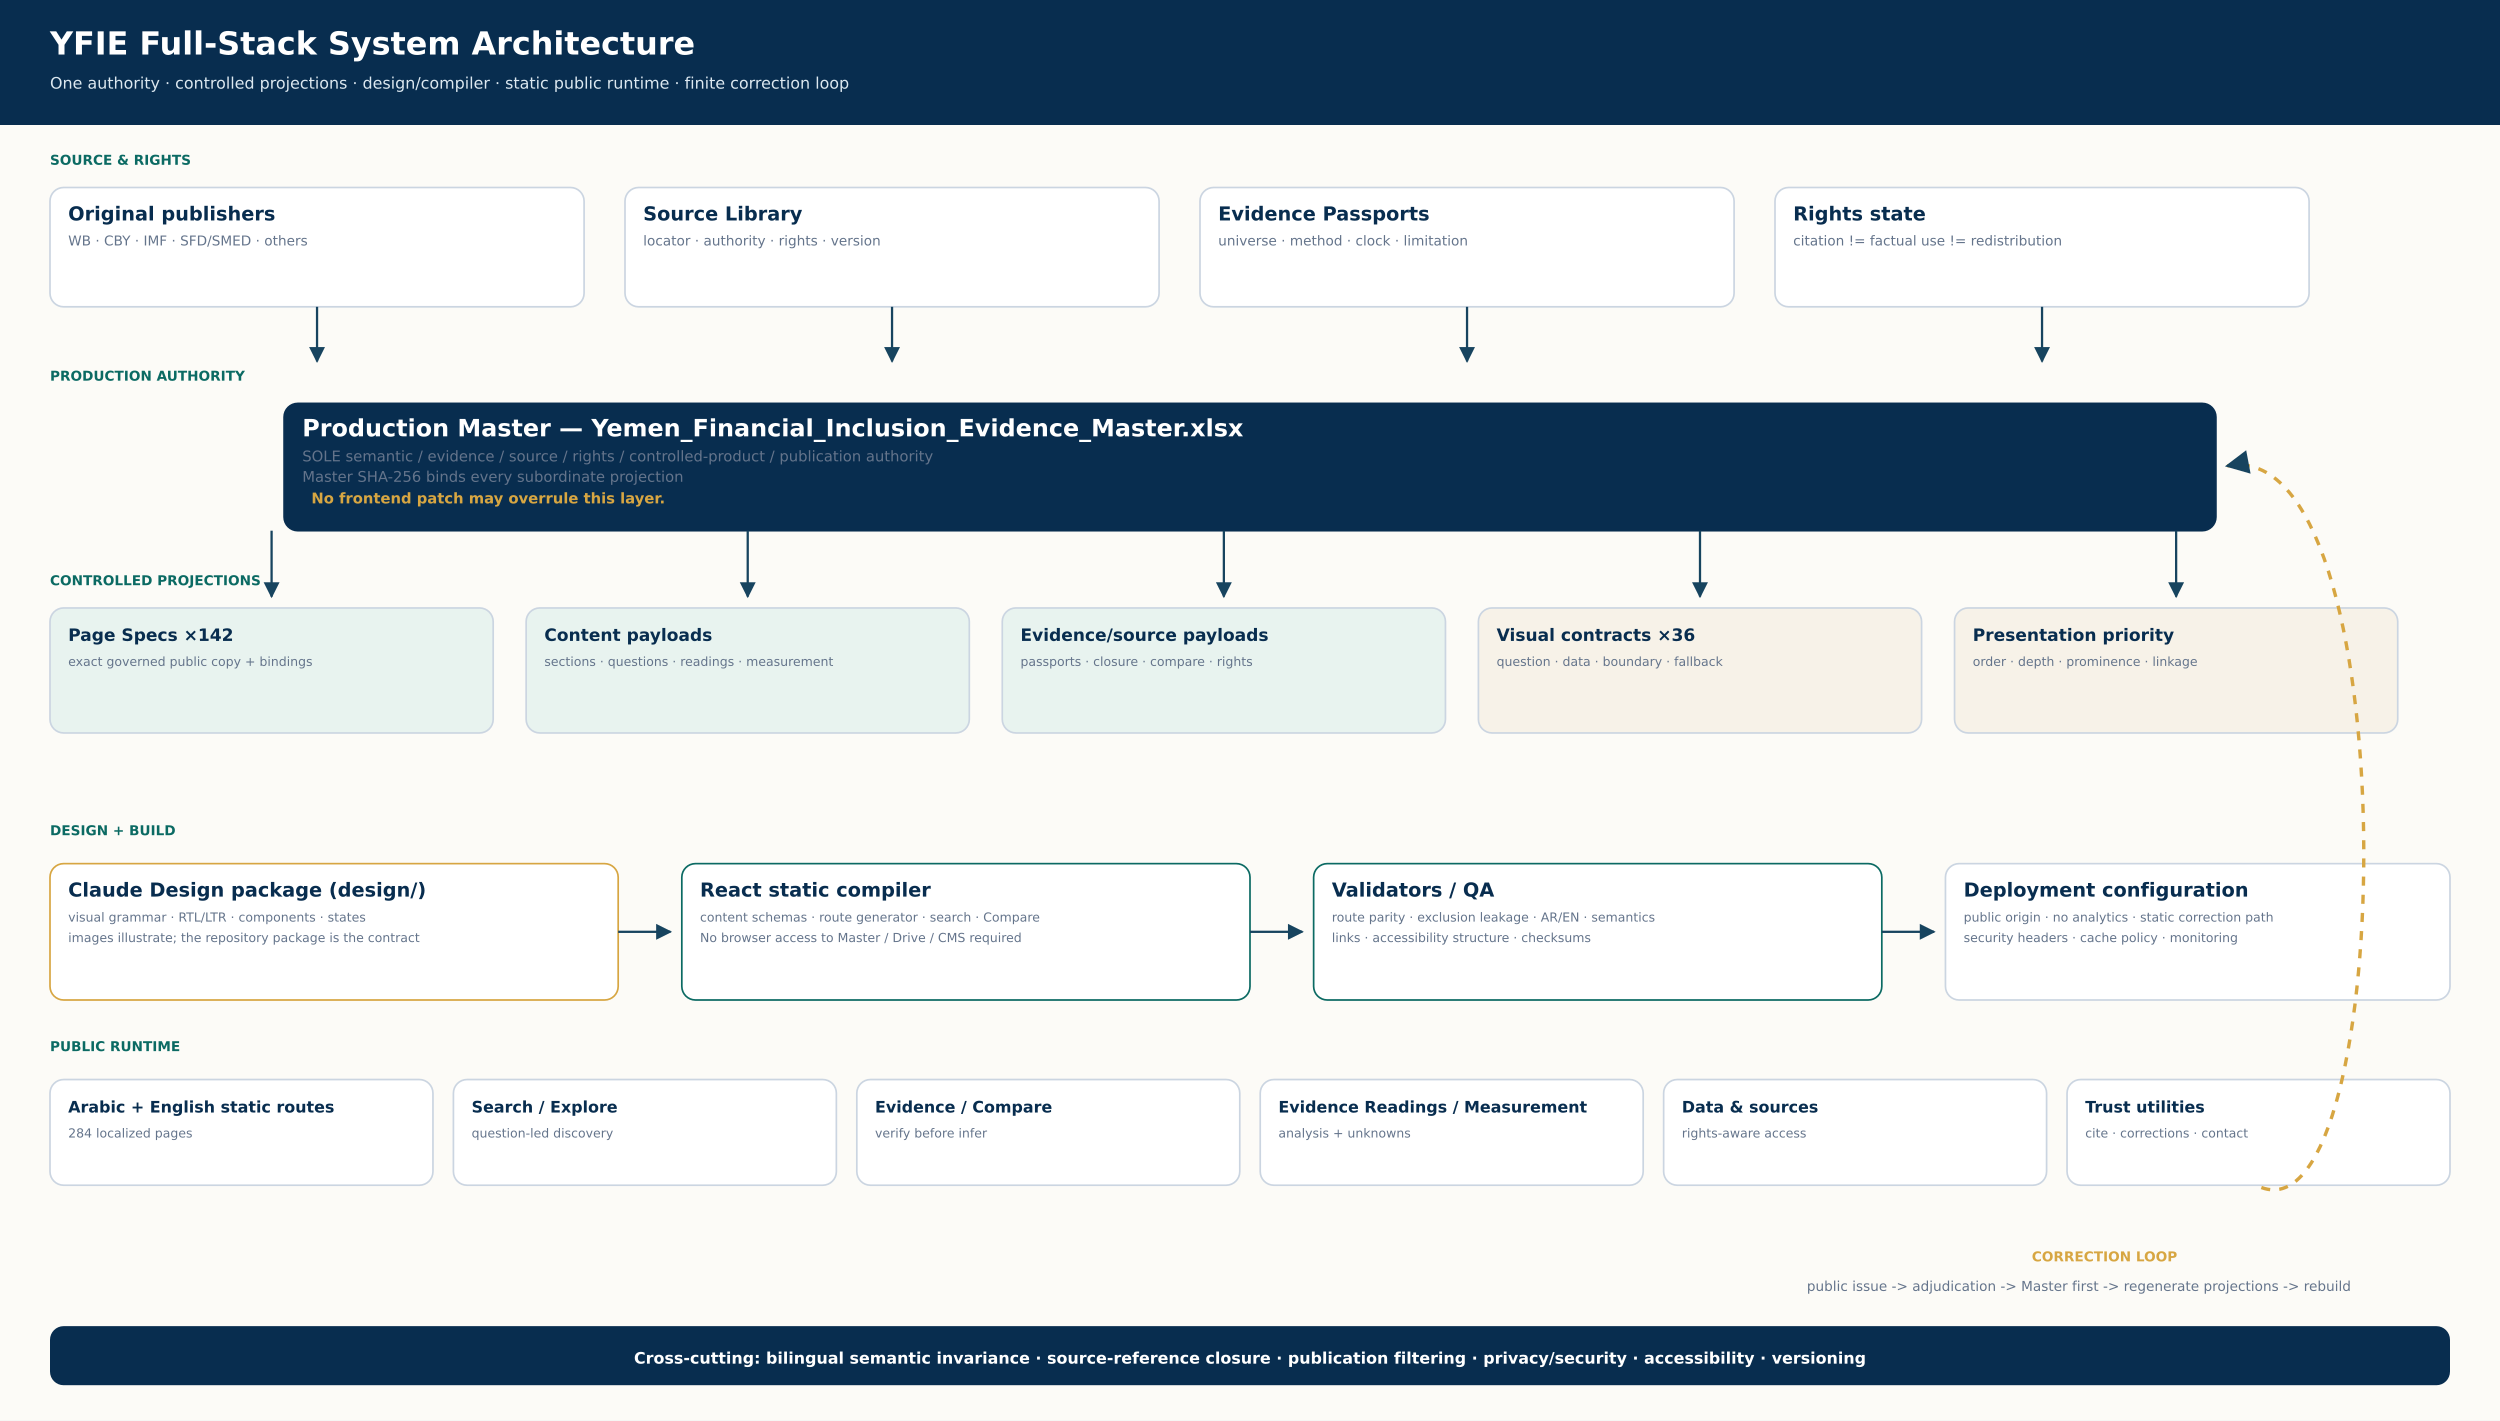
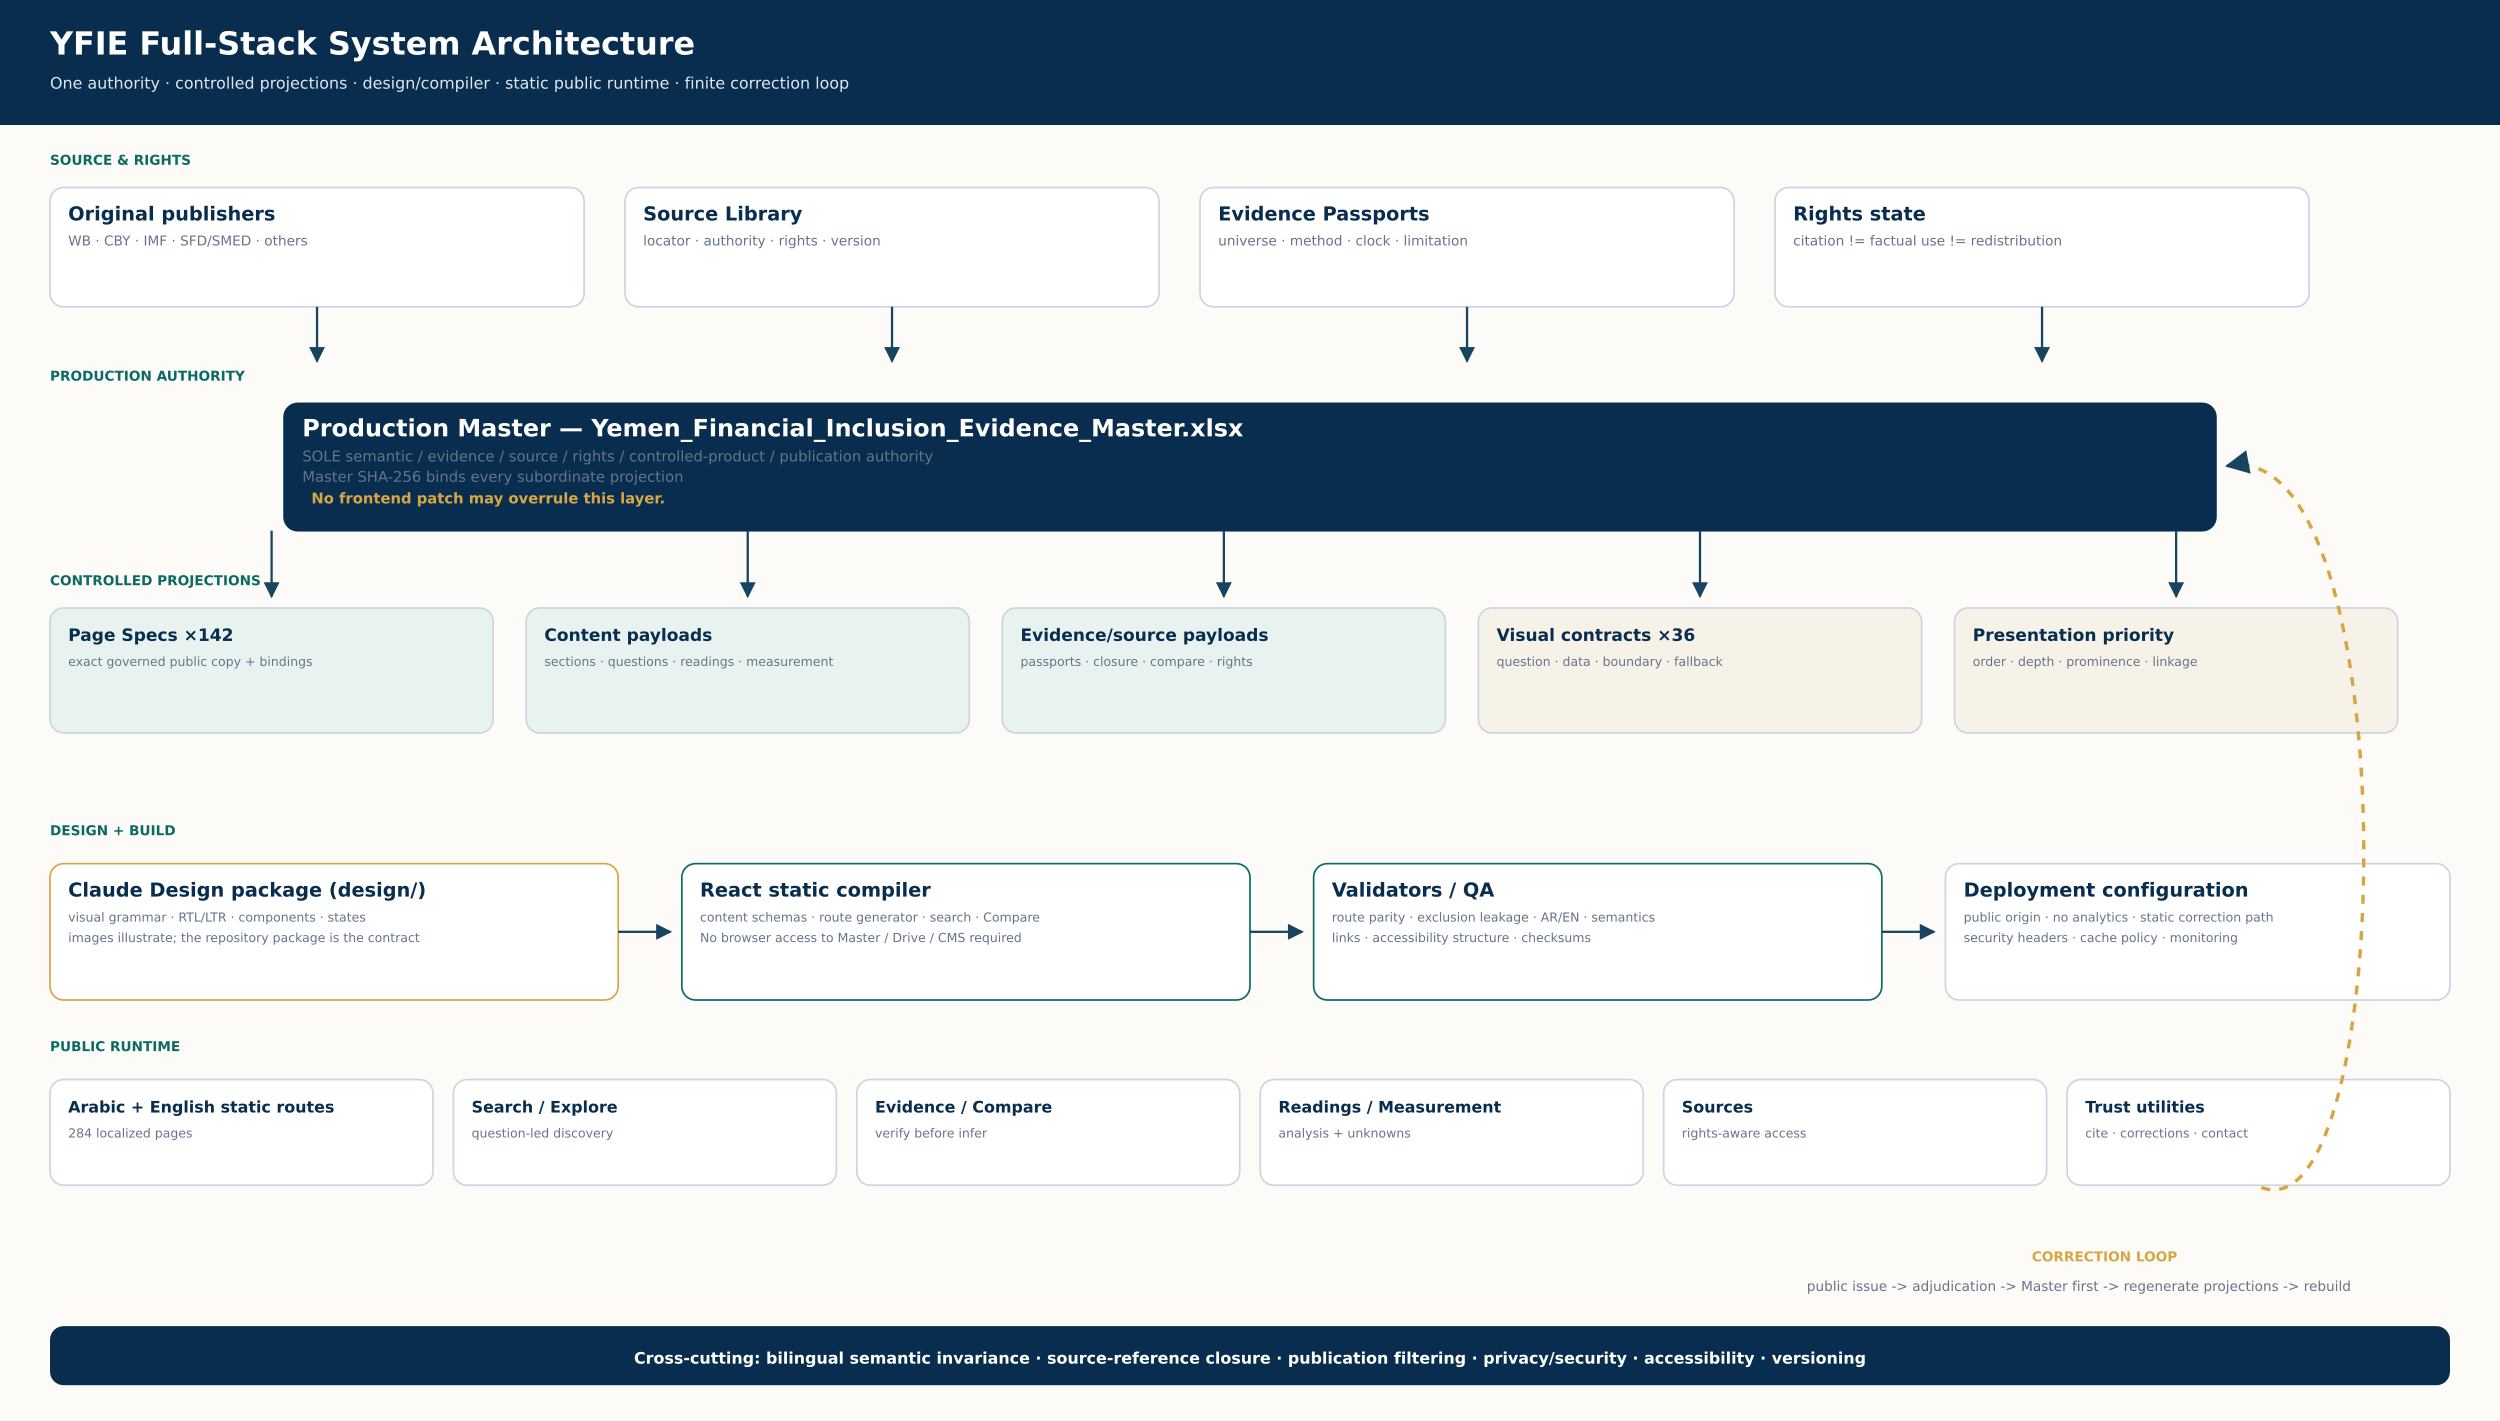
<svg xmlns="http://www.w3.org/2000/svg" width="2200" height="1250" viewBox="0 0 2200 1250">
  <defs>
    <marker id="arrow" viewBox="0 0 10 10" refX="9" refY="5" markerWidth="7" markerHeight="7" orient="auto-start-reverse">
      <path d="M 0 0 L 10 5 L 0 10 z" fill="#17445F" />
    </marker>
    <marker id="arrowTeal" viewBox="0 0 10 10" refX="9" refY="5" markerWidth="7" markerHeight="7" orient="auto-start-reverse">
      <path d="M 0 0 L 10 5 L 0 10 z" fill="#0B6A63" />
    </marker>
    <filter id="shadow" x="-20%" y="-20%" width="140%" height="140%">
      <feDropShadow dx="0" dy="2" stdDeviation="3" flood-opacity="0.08" />
    </filter>
  </defs>
  <rect width="2200" height="100%" fill="#FCFBF7" />
  <rect x="0" y="0" width="2200" height="110" fill="#082D4F" />
  <text x="44" y="48" font-family="IBM Plex Sans, DejaVu Sans, Arial, sans-serif" font-size="28" font-weight="700" fill="#FFFFFF" text-anchor="start">YFIE Full-Stack System Architecture</text>
  <text x="44" y="78" font-family="IBM Plex Sans, DejaVu Sans, Arial, sans-serif" font-size="14" font-weight="400" fill="#DCE8F0" text-anchor="start">One authority · controlled projections · design/compiler · static public runtime · finite correction loop</text>
  <text x="44" y="145" font-family="IBM Plex Sans, DejaVu Sans, Arial, sans-serif" font-size="12" font-weight="700" fill="#0B6A63" text-anchor="start">SOURCE &amp; RIGHTS</text>
  <text x="44" y="335" font-family="IBM Plex Sans, DejaVu Sans, Arial, sans-serif" font-size="12" font-weight="700" fill="#0B6A63" text-anchor="start">PRODUCTION AUTHORITY</text>
  <text x="44" y="515" font-family="IBM Plex Sans, DejaVu Sans, Arial, sans-serif" font-size="12" font-weight="700" fill="#0B6A63" text-anchor="start">CONTROLLED PROJECTIONS</text>
  <text x="44" y="735" font-family="IBM Plex Sans, DejaVu Sans, Arial, sans-serif" font-size="12" font-weight="700" fill="#0B6A63" text-anchor="start">DESIGN + BUILD</text>
  <text x="44" y="925" font-family="IBM Plex Sans, DejaVu Sans, Arial, sans-serif" font-size="12" font-weight="700" fill="#0B6A63" text-anchor="start">PUBLIC RUNTIME</text>
  <rect x="44" y="165" width="470" height="105" rx="12" fill="#FFFFFF" stroke="#CBD5E1" stroke-width="1.5" />
  <text x="60" y="194" font-family="IBM Plex Sans, DejaVu Sans, Arial, sans-serif" font-size="17" font-weight="600" fill="#082D4F" text-anchor="start">Original publishers</text>
  <text x="60" y="216" font-family="IBM Plex Sans, DejaVu Sans, Arial, sans-serif" font-size="12" font-weight="400" fill="#64748B" text-anchor="start">WB · CBY · IMF · SFD/SMED · others</text>
  <rect x="550" y="165" width="470" height="105" rx="12" fill="#FFFFFF" stroke="#CBD5E1" stroke-width="1.5" />
  <text x="566" y="194" font-family="IBM Plex Sans, DejaVu Sans, Arial, sans-serif" font-size="17" font-weight="600" fill="#082D4F" text-anchor="start">Source Library</text>
  <text x="566" y="216" font-family="IBM Plex Sans, DejaVu Sans, Arial, sans-serif" font-size="12" font-weight="400" fill="#64748B" text-anchor="start">locator · authority · rights · version</text>
  <rect x="1056" y="165" width="470" height="105" rx="12" fill="#FFFFFF" stroke="#CBD5E1" stroke-width="1.5" />
  <text x="1072" y="194" font-family="IBM Plex Sans, DejaVu Sans, Arial, sans-serif" font-size="17" font-weight="600" fill="#082D4F" text-anchor="start">Evidence Passports</text>
  <text x="1072" y="216" font-family="IBM Plex Sans, DejaVu Sans, Arial, sans-serif" font-size="12" font-weight="400" fill="#64748B" text-anchor="start">universe · method · clock · limitation</text>
  <rect x="1562" y="165" width="470" height="105" rx="12" fill="#FFFFFF" stroke="#CBD5E1" stroke-width="1.5" />
  <text x="1578" y="194" font-family="IBM Plex Sans, DejaVu Sans, Arial, sans-serif" font-size="17" font-weight="600" fill="#082D4F" text-anchor="start">Rights state</text>
  <text x="1578" y="216" font-family="IBM Plex Sans, DejaVu Sans, Arial, sans-serif" font-size="12" font-weight="400" fill="#64748B" text-anchor="start">citation != factual use != redistribution</text>
  <path d="M279,270 L279,318" fill="none" stroke="#17445F" stroke-width="2" marker-end="url(#arrow)" />
  <path d="M785,270 L785,318" fill="none" stroke="#17445F" stroke-width="2" marker-end="url(#arrow)" />
  <path d="M1291,270 L1291,318" fill="none" stroke="#17445F" stroke-width="2" marker-end="url(#arrow)" />
  <path d="M1797,270 L1797,318" fill="none" stroke="#17445F" stroke-width="2" marker-end="url(#arrow)" />
  <rect x="250" y="355" width="1700" height="112" rx="12" fill="#082D4F" stroke="#082D4F" stroke-width="1.5" />
  <text x="266" y="384" font-family="IBM Plex Sans, DejaVu Sans, Arial, sans-serif" font-size="21" font-weight="600" fill="#FFFFFF" text-anchor="start">Production Master — Yemen_Financial_Inclusion_Evidence_Master.xlsx</text>
  <text x="266" y="406" font-family="IBM Plex Sans, DejaVu Sans, Arial, sans-serif" font-size="13" font-weight="400" fill="#64748B" text-anchor="start">SOLE semantic / evidence / source / rights / controlled-product / publication authority</text>
  <text x="266" y="424" font-family="IBM Plex Sans, DejaVu Sans, Arial, sans-serif" font-size="13" font-weight="400" fill="#64748B" text-anchor="start">Master SHA-256 binds every subordinate projection</text>
  <text x="274" y="443" font-family="IBM Plex Sans, DejaVu Sans, Arial, sans-serif" font-size="13" font-weight="600" fill="#D7A642" text-anchor="start">No frontend patch may overrule this layer.</text>
  <rect x="44" y="535" width="390" height="110" rx="12" fill="#E8F3EF" stroke="#CBD5E1" stroke-width="1.5" />
  <text x="60" y="564" font-family="IBM Plex Sans, DejaVu Sans, Arial, sans-serif" font-size="15" font-weight="600" fill="#082D4F" text-anchor="start">Page Specs ×142</text>
  <text x="60" y="586" font-family="IBM Plex Sans, DejaVu Sans, Arial, sans-serif" font-size="11" font-weight="400" fill="#64748B" text-anchor="start">exact governed public copy + bindings</text>
  <rect x="463" y="535" width="390" height="110" rx="12" fill="#E8F3EF" stroke="#CBD5E1" stroke-width="1.5" />
  <text x="479" y="564" font-family="IBM Plex Sans, DejaVu Sans, Arial, sans-serif" font-size="15" font-weight="600" fill="#082D4F" text-anchor="start">Content payloads</text>
  <text x="479" y="586" font-family="IBM Plex Sans, DejaVu Sans, Arial, sans-serif" font-size="11" font-weight="400" fill="#64748B" text-anchor="start">sections · questions · readings · measurement</text>
  <rect x="882" y="535" width="390" height="110" rx="12" fill="#E8F3EF" stroke="#CBD5E1" stroke-width="1.5" />
  <text x="898" y="564" font-family="IBM Plex Sans, DejaVu Sans, Arial, sans-serif" font-size="15" font-weight="600" fill="#082D4F" text-anchor="start">Evidence/source payloads</text>
  <text x="898" y="586" font-family="IBM Plex Sans, DejaVu Sans, Arial, sans-serif" font-size="11" font-weight="400" fill="#64748B" text-anchor="start">passports · closure · compare · rights</text>
  <rect x="1301" y="535" width="390" height="110" rx="12" fill="#F7F2E8" stroke="#CBD5E1" stroke-width="1.5" />
  <text x="1317" y="564" font-family="IBM Plex Sans, DejaVu Sans, Arial, sans-serif" font-size="15" font-weight="600" fill="#082D4F" text-anchor="start">Visual contracts ×36</text>
  <text x="1317" y="586" font-family="IBM Plex Sans, DejaVu Sans, Arial, sans-serif" font-size="11" font-weight="400" fill="#64748B" text-anchor="start">question · data · boundary · fallback</text>
  <rect x="1720" y="535" width="390" height="110" rx="12" fill="#F7F2E8" stroke="#CBD5E1" stroke-width="1.5" />
  <text x="1736" y="564" font-family="IBM Plex Sans, DejaVu Sans, Arial, sans-serif" font-size="15" font-weight="600" fill="#082D4F" text-anchor="start">Presentation priority</text>
  <text x="1736" y="586" font-family="IBM Plex Sans, DejaVu Sans, Arial, sans-serif" font-size="11" font-weight="400" fill="#64748B" text-anchor="start">order · depth · prominence · linkage</text>
  <path d="M239,467 L239,525" fill="none" stroke="#17445F" stroke-width="2" marker-end="url(#arrow)" />
  <path d="M658,467 L658,525" fill="none" stroke="#17445F" stroke-width="2" marker-end="url(#arrow)" />
  <path d="M1077,467 L1077,525" fill="none" stroke="#17445F" stroke-width="2" marker-end="url(#arrow)" />
  <path d="M1496,467 L1496,525" fill="none" stroke="#17445F" stroke-width="2" marker-end="url(#arrow)" />
  <path d="M1915,467 L1915,525" fill="none" stroke="#17445F" stroke-width="2" marker-end="url(#arrow)" />
  <rect x="44" y="760" width="500" height="120" rx="12" fill="#FFFFFF" stroke="#D7A642" stroke-width="1.5" />
  <text x="60" y="789" font-family="IBM Plex Sans, DejaVu Sans, Arial, sans-serif" font-size="17" font-weight="600" fill="#082D4F" text-anchor="start">Claude Design package (design/)</text>
  <text x="60" y="811" font-family="IBM Plex Sans, DejaVu Sans, Arial, sans-serif" font-size="11" font-weight="400" fill="#64748B" text-anchor="start">visual grammar · RTL/LTR · components · states</text>
  <text x="60" y="829" font-family="IBM Plex Sans, DejaVu Sans, Arial, sans-serif" font-size="11" font-weight="400" fill="#64748B" text-anchor="start">images illustrate; the repository package is the contract</text>
  <rect x="600" y="760" width="500" height="120" rx="12" fill="#FFFFFF" stroke="#0B6A63" stroke-width="1.5" />
  <text x="616" y="789" font-family="IBM Plex Sans, DejaVu Sans, Arial, sans-serif" font-size="17" font-weight="600" fill="#082D4F" text-anchor="start">React static compiler</text>
  <text x="616" y="811" font-family="IBM Plex Sans, DejaVu Sans, Arial, sans-serif" font-size="11" font-weight="400" fill="#64748B" text-anchor="start">content schemas · route generator · search · Compare</text>
  <text x="616" y="829" font-family="IBM Plex Sans, DejaVu Sans, Arial, sans-serif" font-size="11" font-weight="400" fill="#64748B" text-anchor="start">No browser access to Master / Drive / CMS required</text>
  <rect x="1156" y="760" width="500" height="120" rx="12" fill="#FFFFFF" stroke="#0B6A63" stroke-width="1.5" />
  <text x="1172" y="789" font-family="IBM Plex Sans, DejaVu Sans, Arial, sans-serif" font-size="17" font-weight="600" fill="#082D4F" text-anchor="start">Validators / QA</text>
  <text x="1172" y="811" font-family="IBM Plex Sans, DejaVu Sans, Arial, sans-serif" font-size="11" font-weight="400" fill="#64748B" text-anchor="start">route parity · exclusion leakage · AR/EN · semantics</text>
  <text x="1172" y="829" font-family="IBM Plex Sans, DejaVu Sans, Arial, sans-serif" font-size="11" font-weight="400" fill="#64748B" text-anchor="start">links · accessibility structure · checksums</text>
  <rect x="1712" y="760" width="444" height="120" rx="12" fill="#FFFFFF" stroke="#CBD5E1" stroke-width="1.5" />
  <text x="1728" y="789" font-family="IBM Plex Sans, DejaVu Sans, Arial, sans-serif" font-size="17" font-weight="600" fill="#082D4F" text-anchor="start">Deployment configuration</text>
  <text x="1728" y="811" font-family="IBM Plex Sans, DejaVu Sans, Arial, sans-serif" font-size="11" font-weight="400" fill="#64748B" text-anchor="start">public origin · no analytics · static correction path</text>
  <text x="1728" y="829" font-family="IBM Plex Sans, DejaVu Sans, Arial, sans-serif" font-size="11" font-weight="400" fill="#64748B" text-anchor="start">security headers · cache policy · monitoring</text>
  <path d="M544,820 L590,820" fill="none" stroke="#17445F" stroke-width="2" marker-end="url(#arrow)" />
  <path d="M1100,820 L1146,820" fill="none" stroke="#17445F" stroke-width="2" marker-end="url(#arrow)" />
  <path d="M1656,820 L1702,820" fill="none" stroke="#17445F" stroke-width="2" marker-end="url(#arrow)" />
  <rect x="44" y="950" width="337" height="93" rx="12" fill="#FFFFFF" stroke="#CBD5E1" stroke-width="1.5" />
  <text x="60" y="979" font-family="IBM Plex Sans, DejaVu Sans, Arial, sans-serif" font-size="14" font-weight="600" fill="#082D4F" text-anchor="start">Arabic + English static routes</text>
  <text x="60" y="1001" font-family="IBM Plex Sans, DejaVu Sans, Arial, sans-serif" font-size="11" font-weight="400" fill="#64748B" text-anchor="start">284 localized pages</text>
  <rect x="399" y="950" width="337" height="93" rx="12" fill="#FFFFFF" stroke="#CBD5E1" stroke-width="1.5" />
  <text x="415" y="979" font-family="IBM Plex Sans, DejaVu Sans, Arial, sans-serif" font-size="14" font-weight="600" fill="#082D4F" text-anchor="start">Search / Explore</text>
  <text x="415" y="1001" font-family="IBM Plex Sans, DejaVu Sans, Arial, sans-serif" font-size="11" font-weight="400" fill="#64748B" text-anchor="start">question-led discovery</text>
  <rect x="754" y="950" width="337" height="93" rx="12" fill="#FFFFFF" stroke="#CBD5E1" stroke-width="1.5" />
  <text x="770" y="979" font-family="IBM Plex Sans, DejaVu Sans, Arial, sans-serif" font-size="14" font-weight="600" fill="#082D4F" text-anchor="start">Evidence / Compare</text>
  <text x="770" y="1001" font-family="IBM Plex Sans, DejaVu Sans, Arial, sans-serif" font-size="11" font-weight="400" fill="#64748B" text-anchor="start">verify before infer</text>
  <rect x="1109" y="950" width="337" height="93" rx="12" fill="#FFFFFF" stroke="#CBD5E1" stroke-width="1.5" />
-   <text x="1125" y="979" font-family="IBM Plex Sans, DejaVu Sans, Arial, sans-serif" font-size="14" font-weight="600" fill="#082D4F" text-anchor="start">Evidence Readings / Measurement</text>
+   <text x="1125" y="979" font-family="IBM Plex Sans, DejaVu Sans, Arial, sans-serif" font-size="14" font-weight="600" fill="#082D4F" text-anchor="start">Readings / Measurement</text>
  <text x="1125" y="1001" font-family="IBM Plex Sans, DejaVu Sans, Arial, sans-serif" font-size="11" font-weight="400" fill="#64748B" text-anchor="start">analysis + unknowns</text>
  <rect x="1464" y="950" width="337" height="93" rx="12" fill="#FFFFFF" stroke="#CBD5E1" stroke-width="1.5" />
-   <text x="1480" y="979" font-family="IBM Plex Sans, DejaVu Sans, Arial, sans-serif" font-size="14" font-weight="600" fill="#082D4F" text-anchor="start">Data &amp; sources</text>
+   <text x="1480" y="979" font-family="IBM Plex Sans, DejaVu Sans, Arial, sans-serif" font-size="14" font-weight="600" fill="#082D4F" text-anchor="start">Sources</text>
  <text x="1480" y="1001" font-family="IBM Plex Sans, DejaVu Sans, Arial, sans-serif" font-size="11" font-weight="400" fill="#64748B" text-anchor="start">rights-aware access</text>
  <rect x="1819" y="950" width="337" height="93" rx="12" fill="#FFFFFF" stroke="#CBD5E1" stroke-width="1.5" />
  <text x="1835" y="979" font-family="IBM Plex Sans, DejaVu Sans, Arial, sans-serif" font-size="14" font-weight="600" fill="#082D4F" text-anchor="start">Trust utilities</text>
  <text x="1835" y="1001" font-family="IBM Plex Sans, DejaVu Sans, Arial, sans-serif" font-size="11" font-weight="400" fill="#64748B" text-anchor="start">cite · corrections · contact</text>
  <path d="M1990,1045 C2110,1090 2120,380 1960,410" fill="none" stroke="#D7A642" stroke-width="3" stroke-dasharray="8 8" marker-end="url(#arrow)" />
  <text x="1788" y="1110" font-family="IBM Plex Sans, DejaVu Sans, Arial, sans-serif" font-size="12" font-weight="700" fill="#D7A642" text-anchor="start">CORRECTION LOOP</text>
  <text x="1590" y="1136" font-family="IBM Plex Sans, DejaVu Sans, Arial, sans-serif" font-size="12" font-weight="500" fill="#64748B" text-anchor="start">public issue -&gt; adjudication -&gt; Master first -&gt; regenerate projections -&gt; rebuild</text>
  <rect x="44" y="1167" width="2112" height="52" rx="12" fill="#082D4F" />
  <text x="1100" y="1200" font-family="IBM Plex Sans, DejaVu Sans, Arial, sans-serif" font-size="14" font-weight="600" fill="#FFFFFF" text-anchor="middle">Cross-cutting: bilingual semantic invariance · source-reference closure · publication filtering · privacy/security · accessibility · versioning</text>
</svg>
